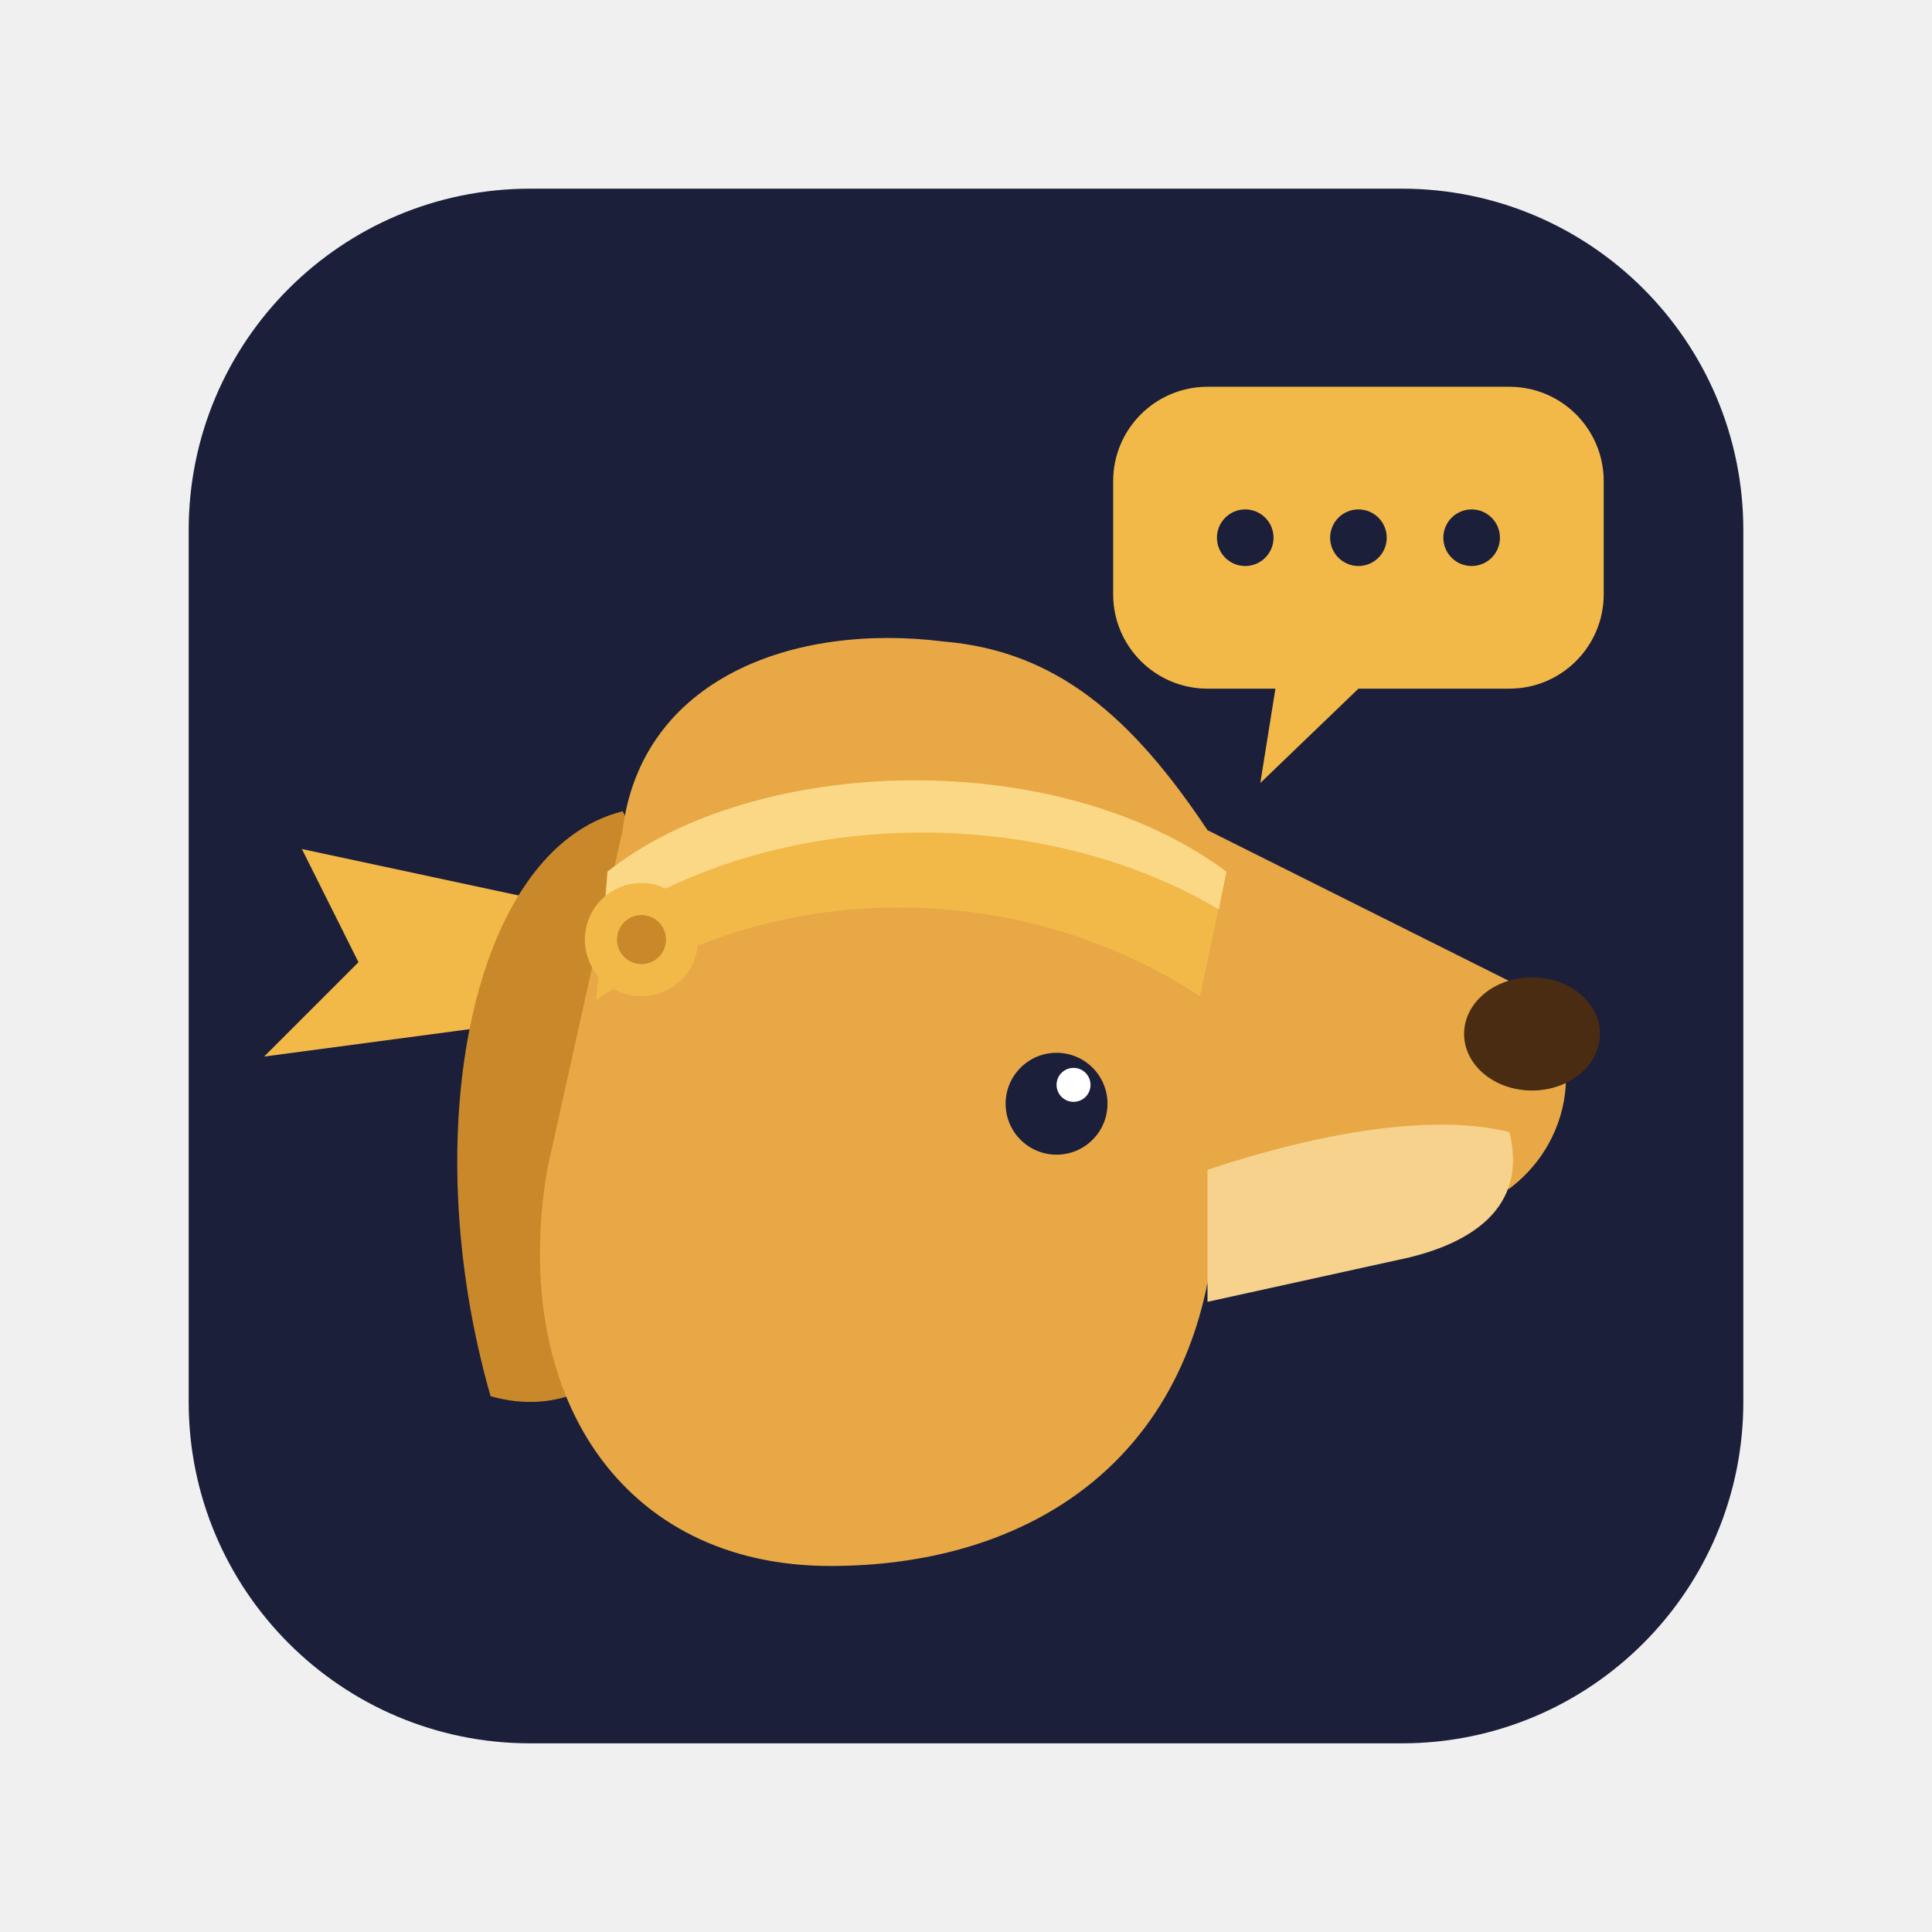
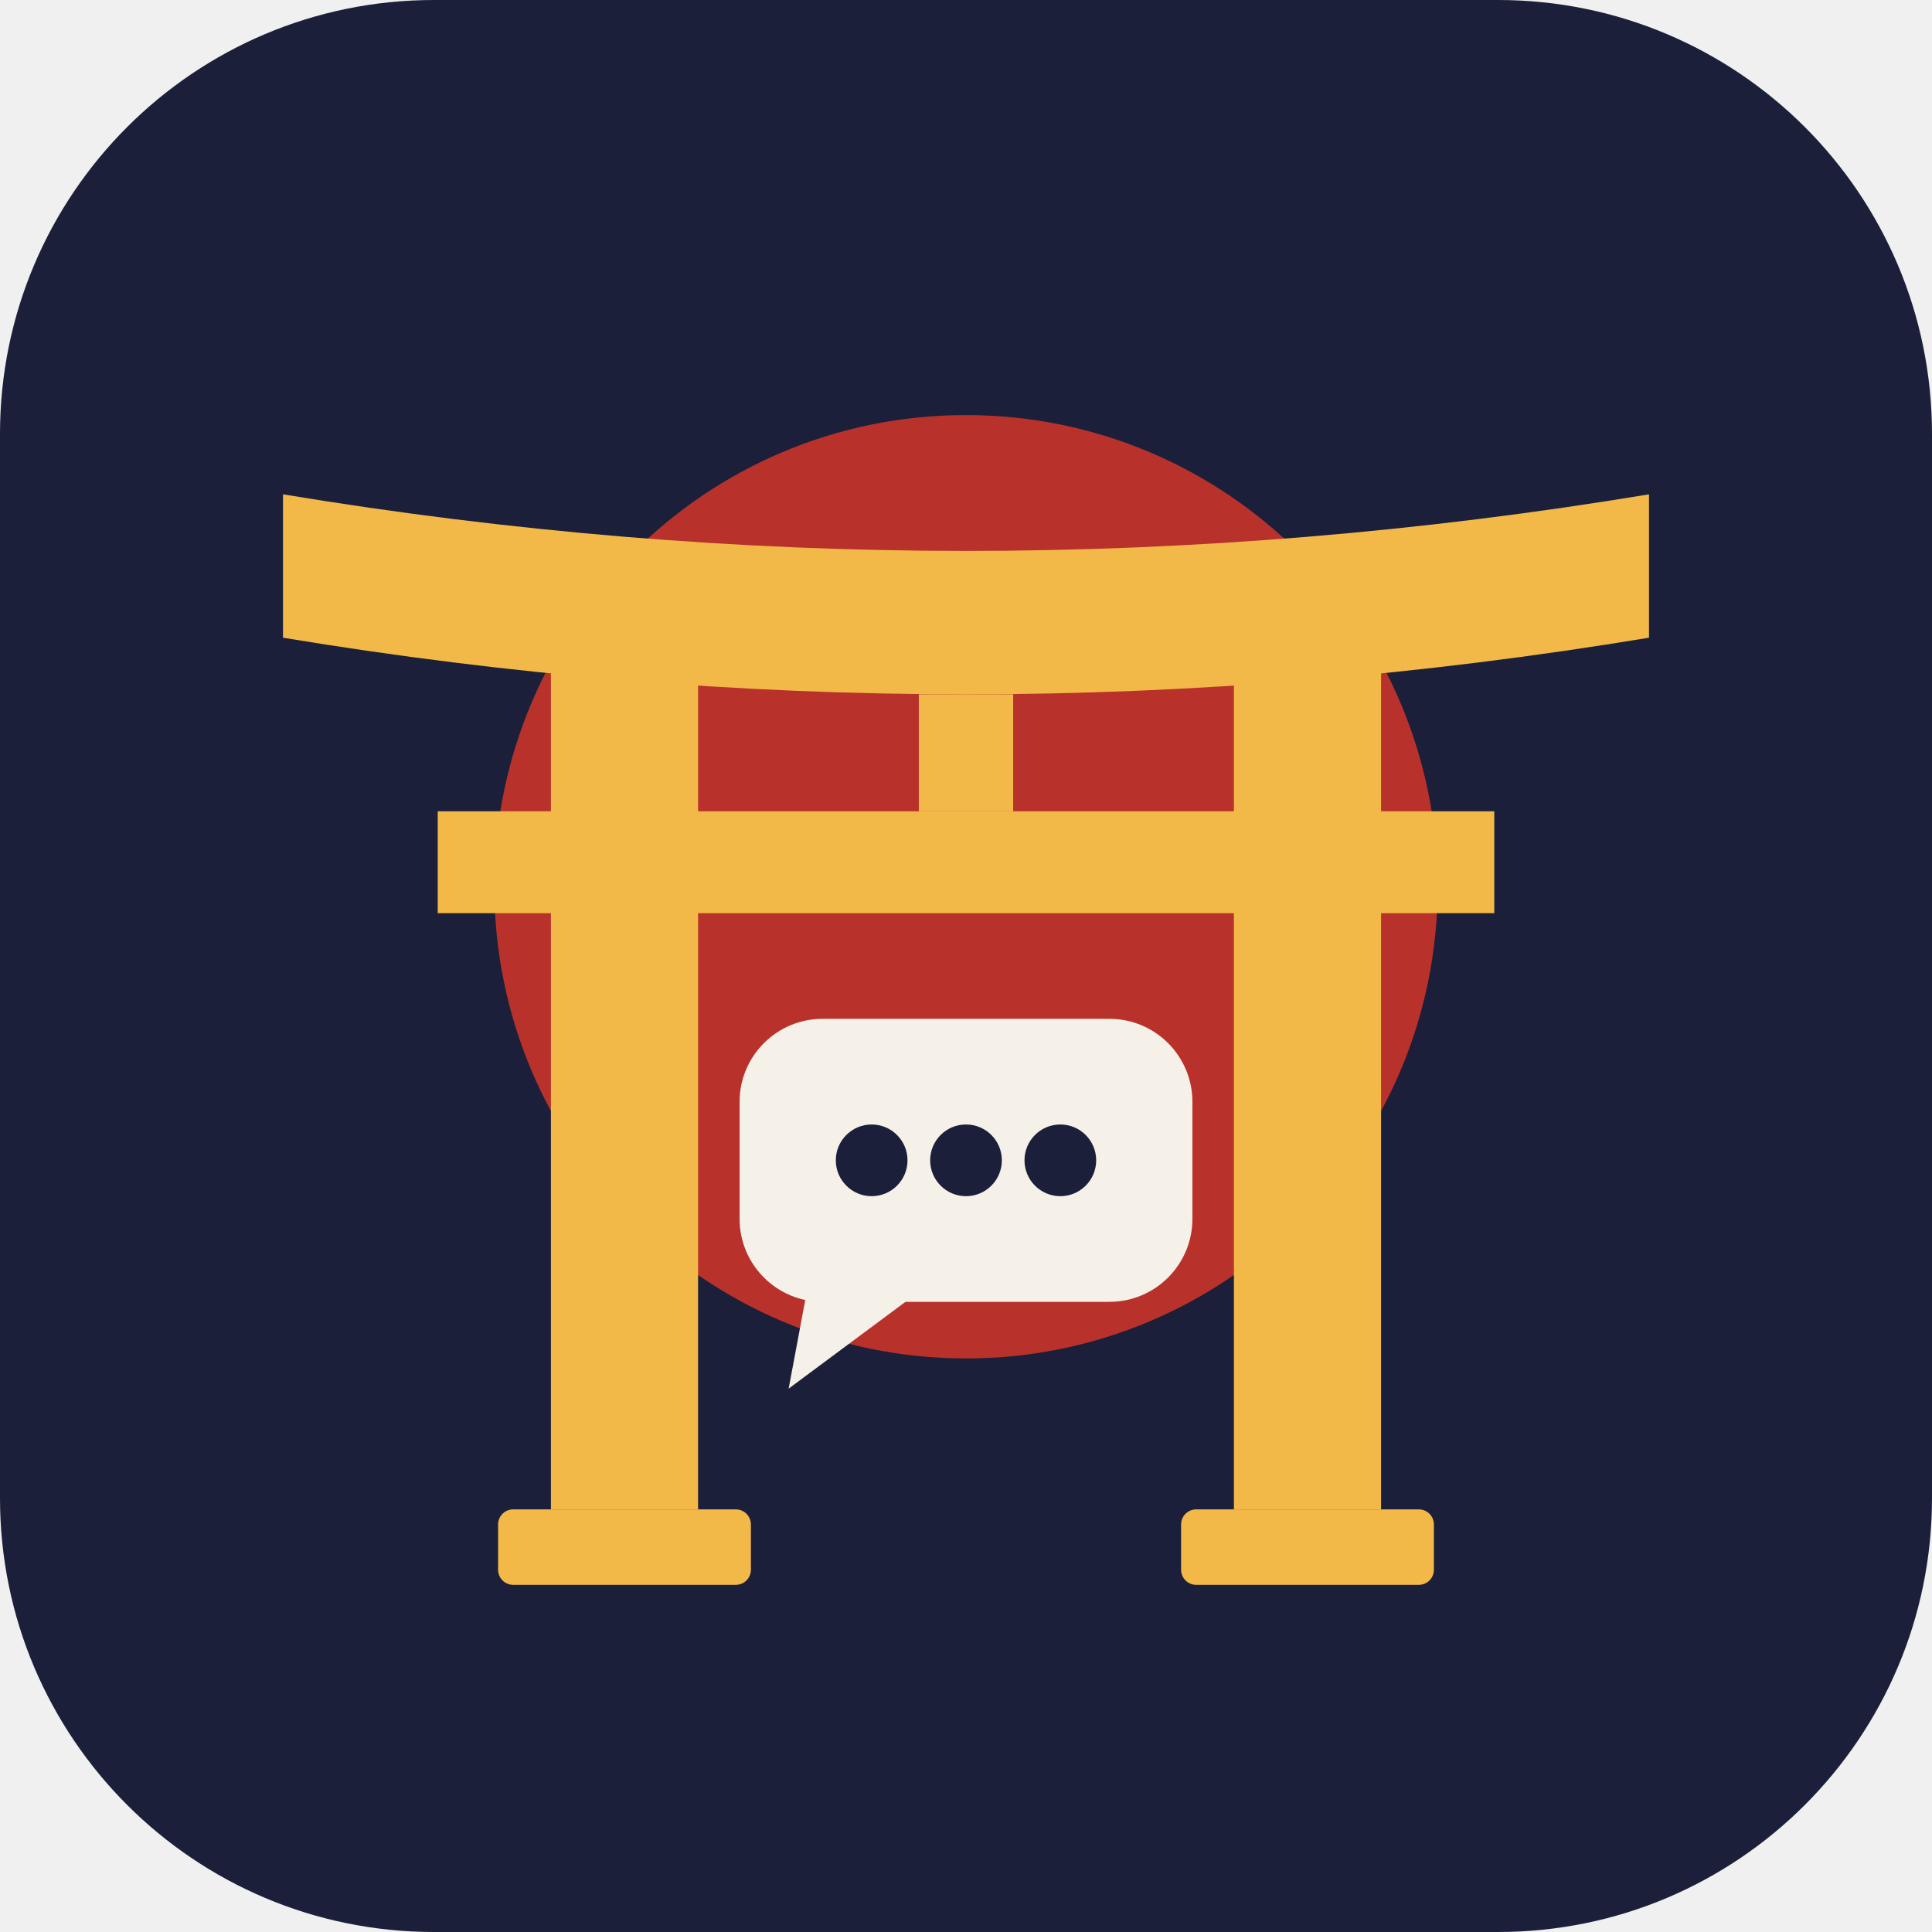
<svg xmlns="http://www.w3.org/2000/svg" viewBox="0 0 1024 1024" width="1024" height="1024">
-   <rect x="100" y="100" width="824" height="824" rx="181" fill="#1b1f3a" />
-   <path d="M 640 205 H 800 A 50 50 0 0 1 850 255 V 315 A 50 50 0 0 1 800 365 H 720 L 668 415 L 676 365 H 640 A 50 50 0 0 1 590 315 V 255 A 50 50 0 0 1 640 205 Z" fill="#f2b949" />
-   <circle cx="660" cy="285" r="15" fill="#1b1f3a" />
-   <circle cx="720" cy="285" r="15" fill="#1b1f3a" />
-   <circle cx="780" cy="285" r="15" fill="#1b1f3a" />
-   <path d="M 300 480 L 160 450 L 190 510 L 140 560 L 290 540 Z" fill="#f2b949" />
-   <path d="M 330 430 C 250 450 220 600 260 740 C 330 760 380 680 400 560 Z" fill="#c9892a" />
-   <path d="M 330 440 C 340 360 420 330 500 340 C 560 345 600 380 640 440 L 800 520 C 840 540 840 600 800 630 L 640 680 C 620 780 540 830 440 830 C 330 830 270 740 290 620 Z" fill="#e8a846" />
-   <path d="M 640 620 C 700 600 760 590 800 600 C 810 640 780 660 740 668 L 640 690 Z" fill="#f6d28c" />
-   <ellipse cx="812" cy="548" rx="36" ry="30" fill="#4a2c12" />
-   <circle cx="560" cy="585" r="27" fill="#1b1f3a" />
-   <circle cx="569" cy="575" r="9" fill="#ffffff" />
-   <path d="M 322 462 C 400 400 560 395 650 462 L 636 528 C 540 465 410 465 316 530 Z" fill="#f2b949" />
-   <path d="M 322 462 C 400 400 560 395 650 462 L 646 482 C 550 425 410 428 320 490 Z" fill="#fbd885" />
-   <circle cx="340" cy="498" r="30" fill="#f2b949" />
-   <circle cx="340" cy="498" r="13" fill="#c9892a" />
+   <rect x="0" y="0" width="1024" height="1024" rx="230" ry="230" fill="#1b1f3a" />
+   <circle cx="512" cy="470" r="250" fill="#b8322b" />
+   <g fill="#f2b949">
+     <path d="M150 262 Q512 322 874 262 L874 338 Q512 398 150 338 Z" />
+     <rect x="292" y="330" width="78" height="470" />
+     <rect x="654" y="330" width="78" height="470" />
+     <rect x="232" y="430" width="560" height="54" />
+     <rect x="487" y="368" width="50" height="62" />
+     <rect x="264" y="800" width="134" height="40" rx="8" />
+     <rect x="626" y="800" width="134" height="40" rx="8" />
+   </g>
+   <g fill="#f5f1e8">
+     <rect x="392" y="540" width="240" height="150" rx="44" ry="44" />
+     <path d="M430 672 L418 736 L488 684 Z" />
+   </g>
+   <g fill="#1b1f3a">
+     <circle cx="462" cy="615" r="19" />
+     <circle cx="512" cy="615" r="19" />
+     <circle cx="562" cy="615" r="19" />
+   </g>
</svg>
